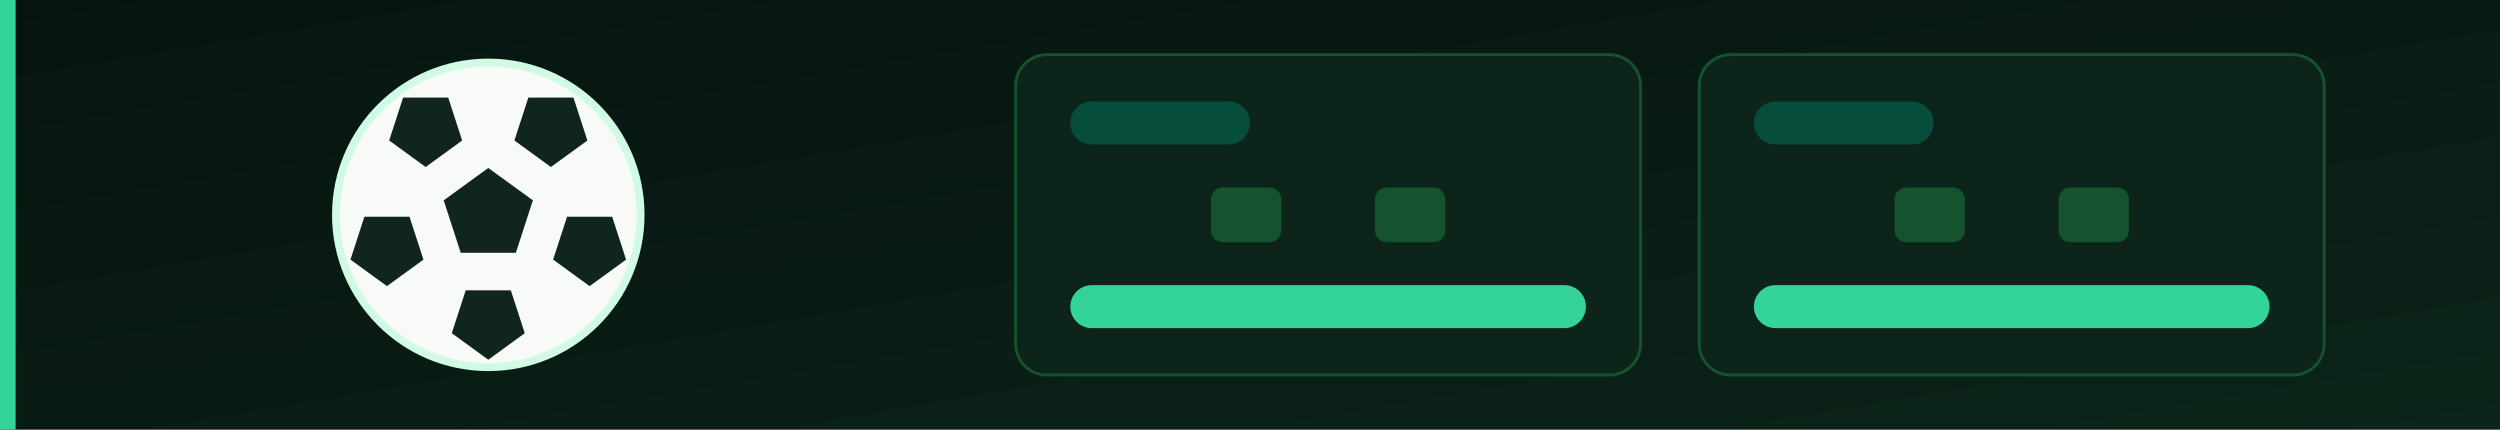
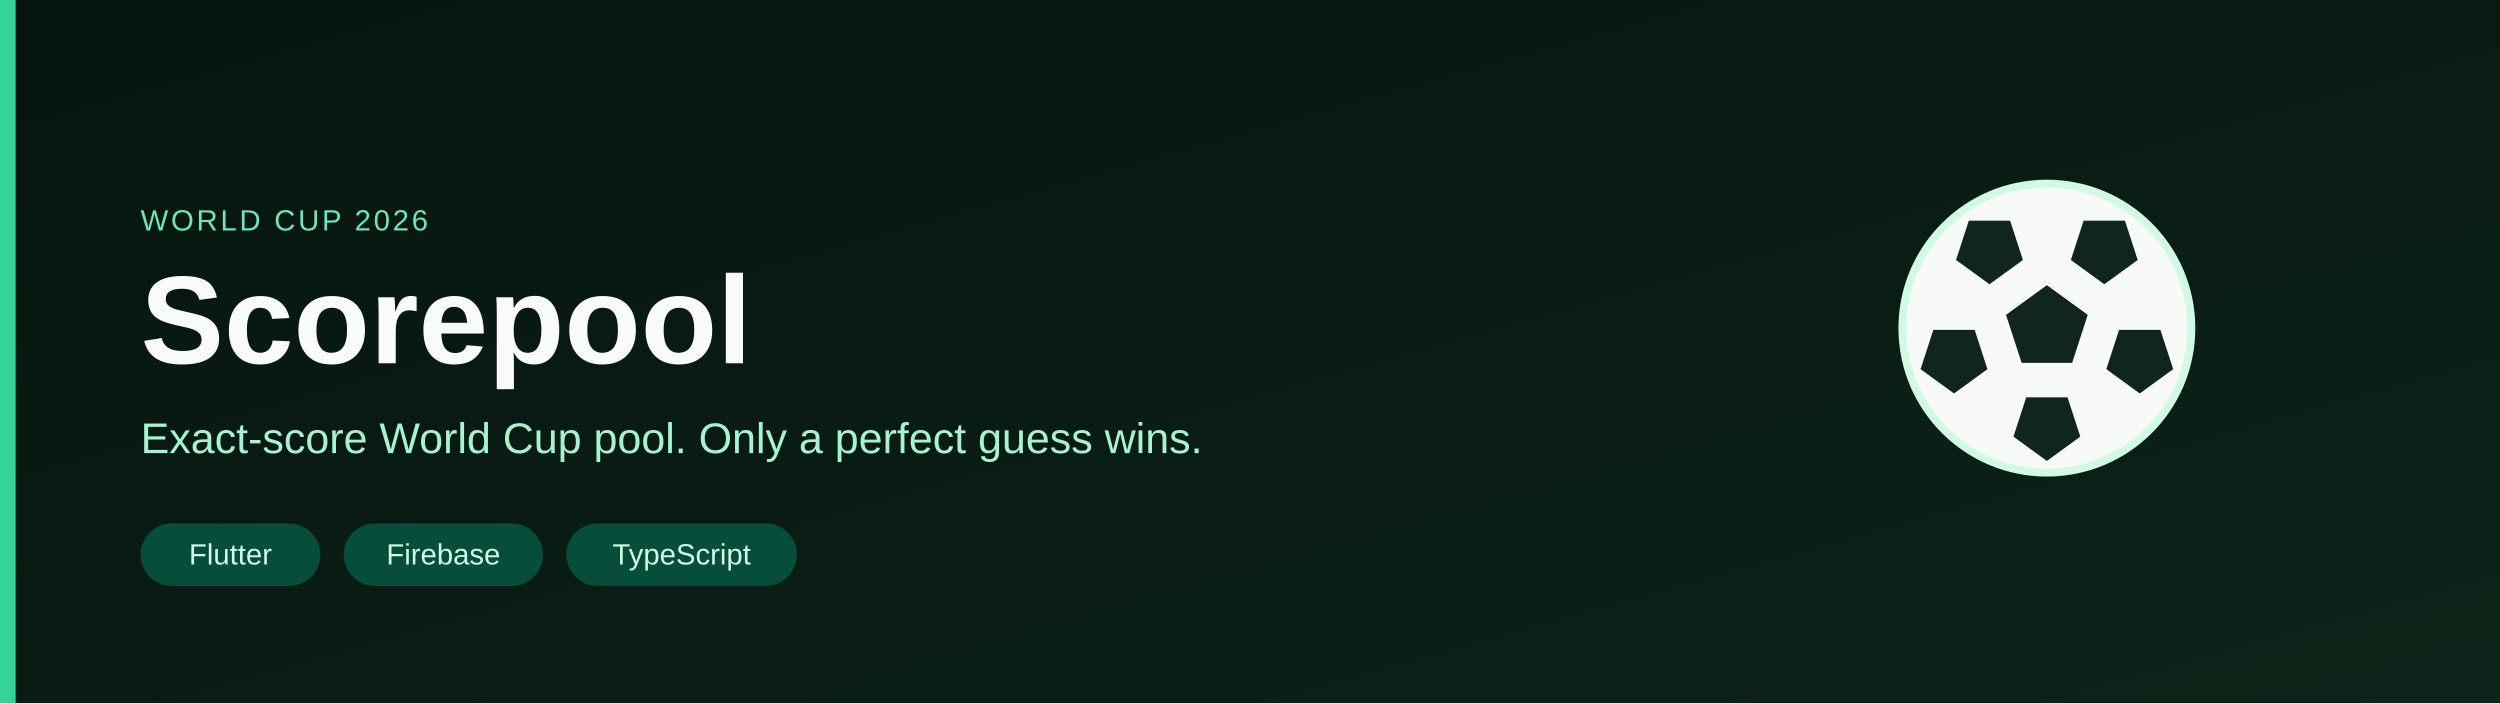
- <svg xmlns="http://www.w3.org/2000/svg" width="1280" height="220" viewBox="0 0 1280 220" role="img" aria-labelledby="title desc">
+ <svg xmlns="http://www.w3.org/2000/svg" width="1280" height="360" viewBox="0 0 1280 360" role="img" aria-labelledby="title desc">
  <defs>
    <linearGradient id="bg" x1="0" y1="0" x2="1" y2="1">
      <stop offset="0" stop-color="#06140f" />
      <stop offset="1" stop-color="#0c2419" />
    </linearGradient>
  </defs>
-   <rect width="1280" height="220" fill="url(#bg)" />
-   <rect width="8" height="220" fill="#34d399" />
-   <g transform="translate(250 110)">
-     <circle r="78" fill="#f7faf7" />
+   <rect width="1280" height="360" fill="url(#bg)" />
+   <rect width="8" height="360" fill="#34d399" />
+   <g transform="translate(1048 168)">
+     <circle r="74" fill="#f7faf7" />
    <g fill="#10261c">
-       <polygon points="0.00,-24.00 22.83,-7.42 14.11,19.42 -14.11,19.42 -22.83,-7.42" />
-       <polygon points="43.61,-60.02 50.74,-38.07 32.06,-24.49 13.38,-38.07 20.51,-60.02" />
-       <polygon points="70.56,22.92 51.88,36.50 33.20,22.92 40.33,0.97 63.43,0.97" />
-       <polygon points="0.00,74.18 -18.68,60.60 -11.55,38.65 11.55,38.65 18.68,60.60" />
-       <polygon points="-70.56,22.92 -63.43,0.97 -40.33,0.97 -33.20,22.92 -51.88,36.50" />
-       <polygon points="-43.61,-60.02 -20.51,-60.02 -13.38,-38.07 -32.06,-24.49 -50.74,-38.07" />
+       <polygon points="0.00,-22.00 20.92,-6.80 12.93,17.80 -12.93,17.80 -20.92,-6.80" />
+       <polygon points="39.97,-55.01 46.51,-34.89 29.39,-22.45 12.27,-34.89 18.81,-55.01" />
+       <polygon points="64.67,21.01 47.55,33.45 30.43,21.01 36.97,0.89 58.13,0.89" />
+       <polygon points="0.00,68.00 -17.12,55.56 -10.58,35.44 10.58,35.44 17.12,55.56" />
+       <polygon points="-64.67,21.01 -58.13,0.89 -36.97,0.89 -30.43,21.01 -47.55,33.45" />
+       <polygon points="-39.97,-55.01 -18.81,-55.01 -12.27,-34.89 -29.39,-22.45 -46.51,-34.89" />
    </g>
-     <circle r="78" fill="none" stroke="#d1fae5" stroke-width="4" />
+     <circle r="74" fill="none" stroke="#d1fae5" stroke-width="4" />
  </g>
-   <g fill="#0c2419" stroke="#14532d" stroke-width="1.5">
-     <rect x="520" y="28" width="320" height="164" rx="16" />
-     <rect x="870" y="28" width="320" height="164" rx="16" />
+   <g font-family="Arial, Helvetica, sans-serif">
+     <text x="72" y="118" fill="#6ee7b7" font-size="15" letter-spacing="1.4">WORLD CUP 2026</text>
+     <text x="72" y="186" fill="#f8fafc" font-size="64" font-weight="700">Scorepool</text>
+     <text x="72" y="232" fill="#a7f3d0" font-size="22">Exact-score World Cup pool. Only a perfect guess wins.</text>
  </g>
-   <g>
-     <rect x="548" y="52" width="92" height="22" rx="11" fill="#064e3b" />
-     <rect x="898" y="52" width="92" height="22" rx="11" fill="#064e3b" />
-     <rect x="620" y="96" width="36" height="28" rx="6" fill="#14532d" />
-     <rect x="704" y="96" width="36" height="28" rx="6" fill="#14532d" />
-     <rect x="970" y="96" width="36" height="28" rx="6" fill="#14532d" />
-     <rect x="1054" y="96" width="36" height="28" rx="6" fill="#14532d" />
-     <rect x="548" y="146" width="264" height="22" rx="11" fill="#34d399" />
-     <rect x="898" y="146" width="264" height="22" rx="11" fill="#34d399" />
+   <g font-family="Arial, Helvetica, sans-serif" font-size="15" fill="#d1fae5">
+     <rect x="72" y="268" width="92" height="32" rx="16" fill="#064e3b" />
+     <text x="118" y="289" text-anchor="middle">Flutter</text>
+     <rect x="176" y="268" width="102" height="32" rx="16" fill="#064e3b" />
+     <text x="227" y="289" text-anchor="middle">Firebase</text>
+     <rect x="290" y="268" width="118" height="32" rx="16" fill="#064e3b" />
+     <text x="349" y="289" text-anchor="middle">TypeScript</text>
  </g>
</svg>
